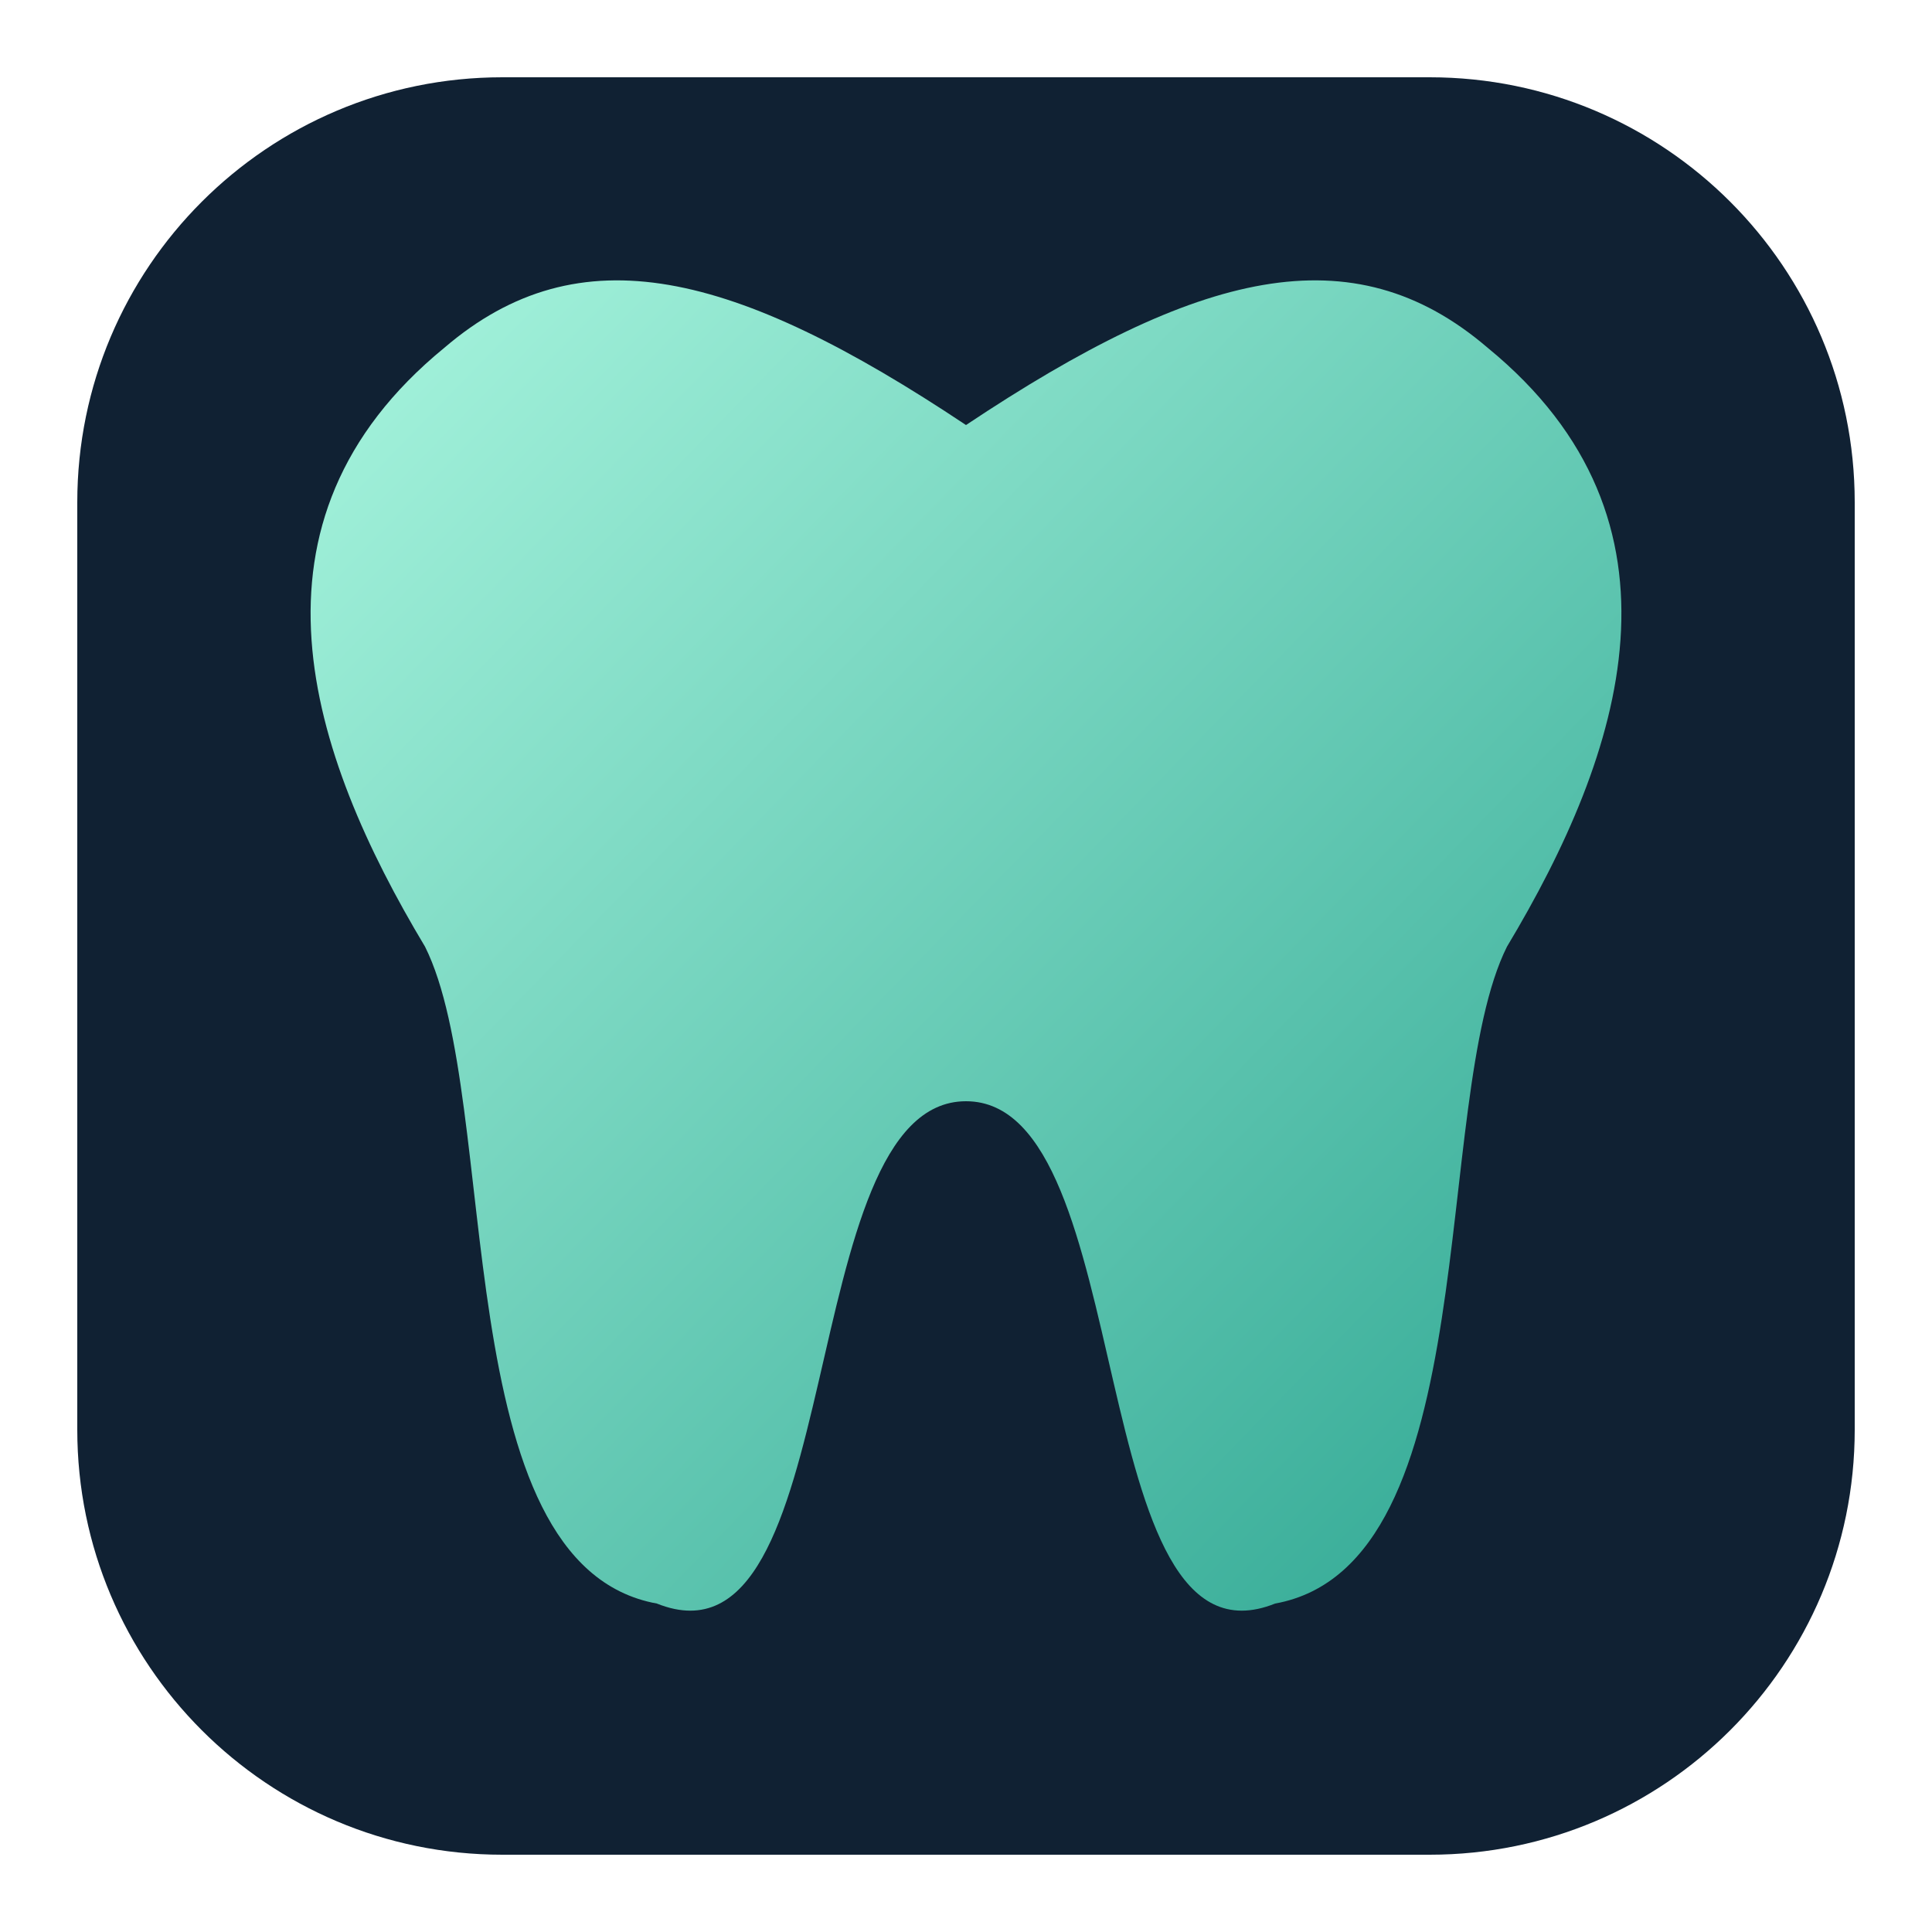
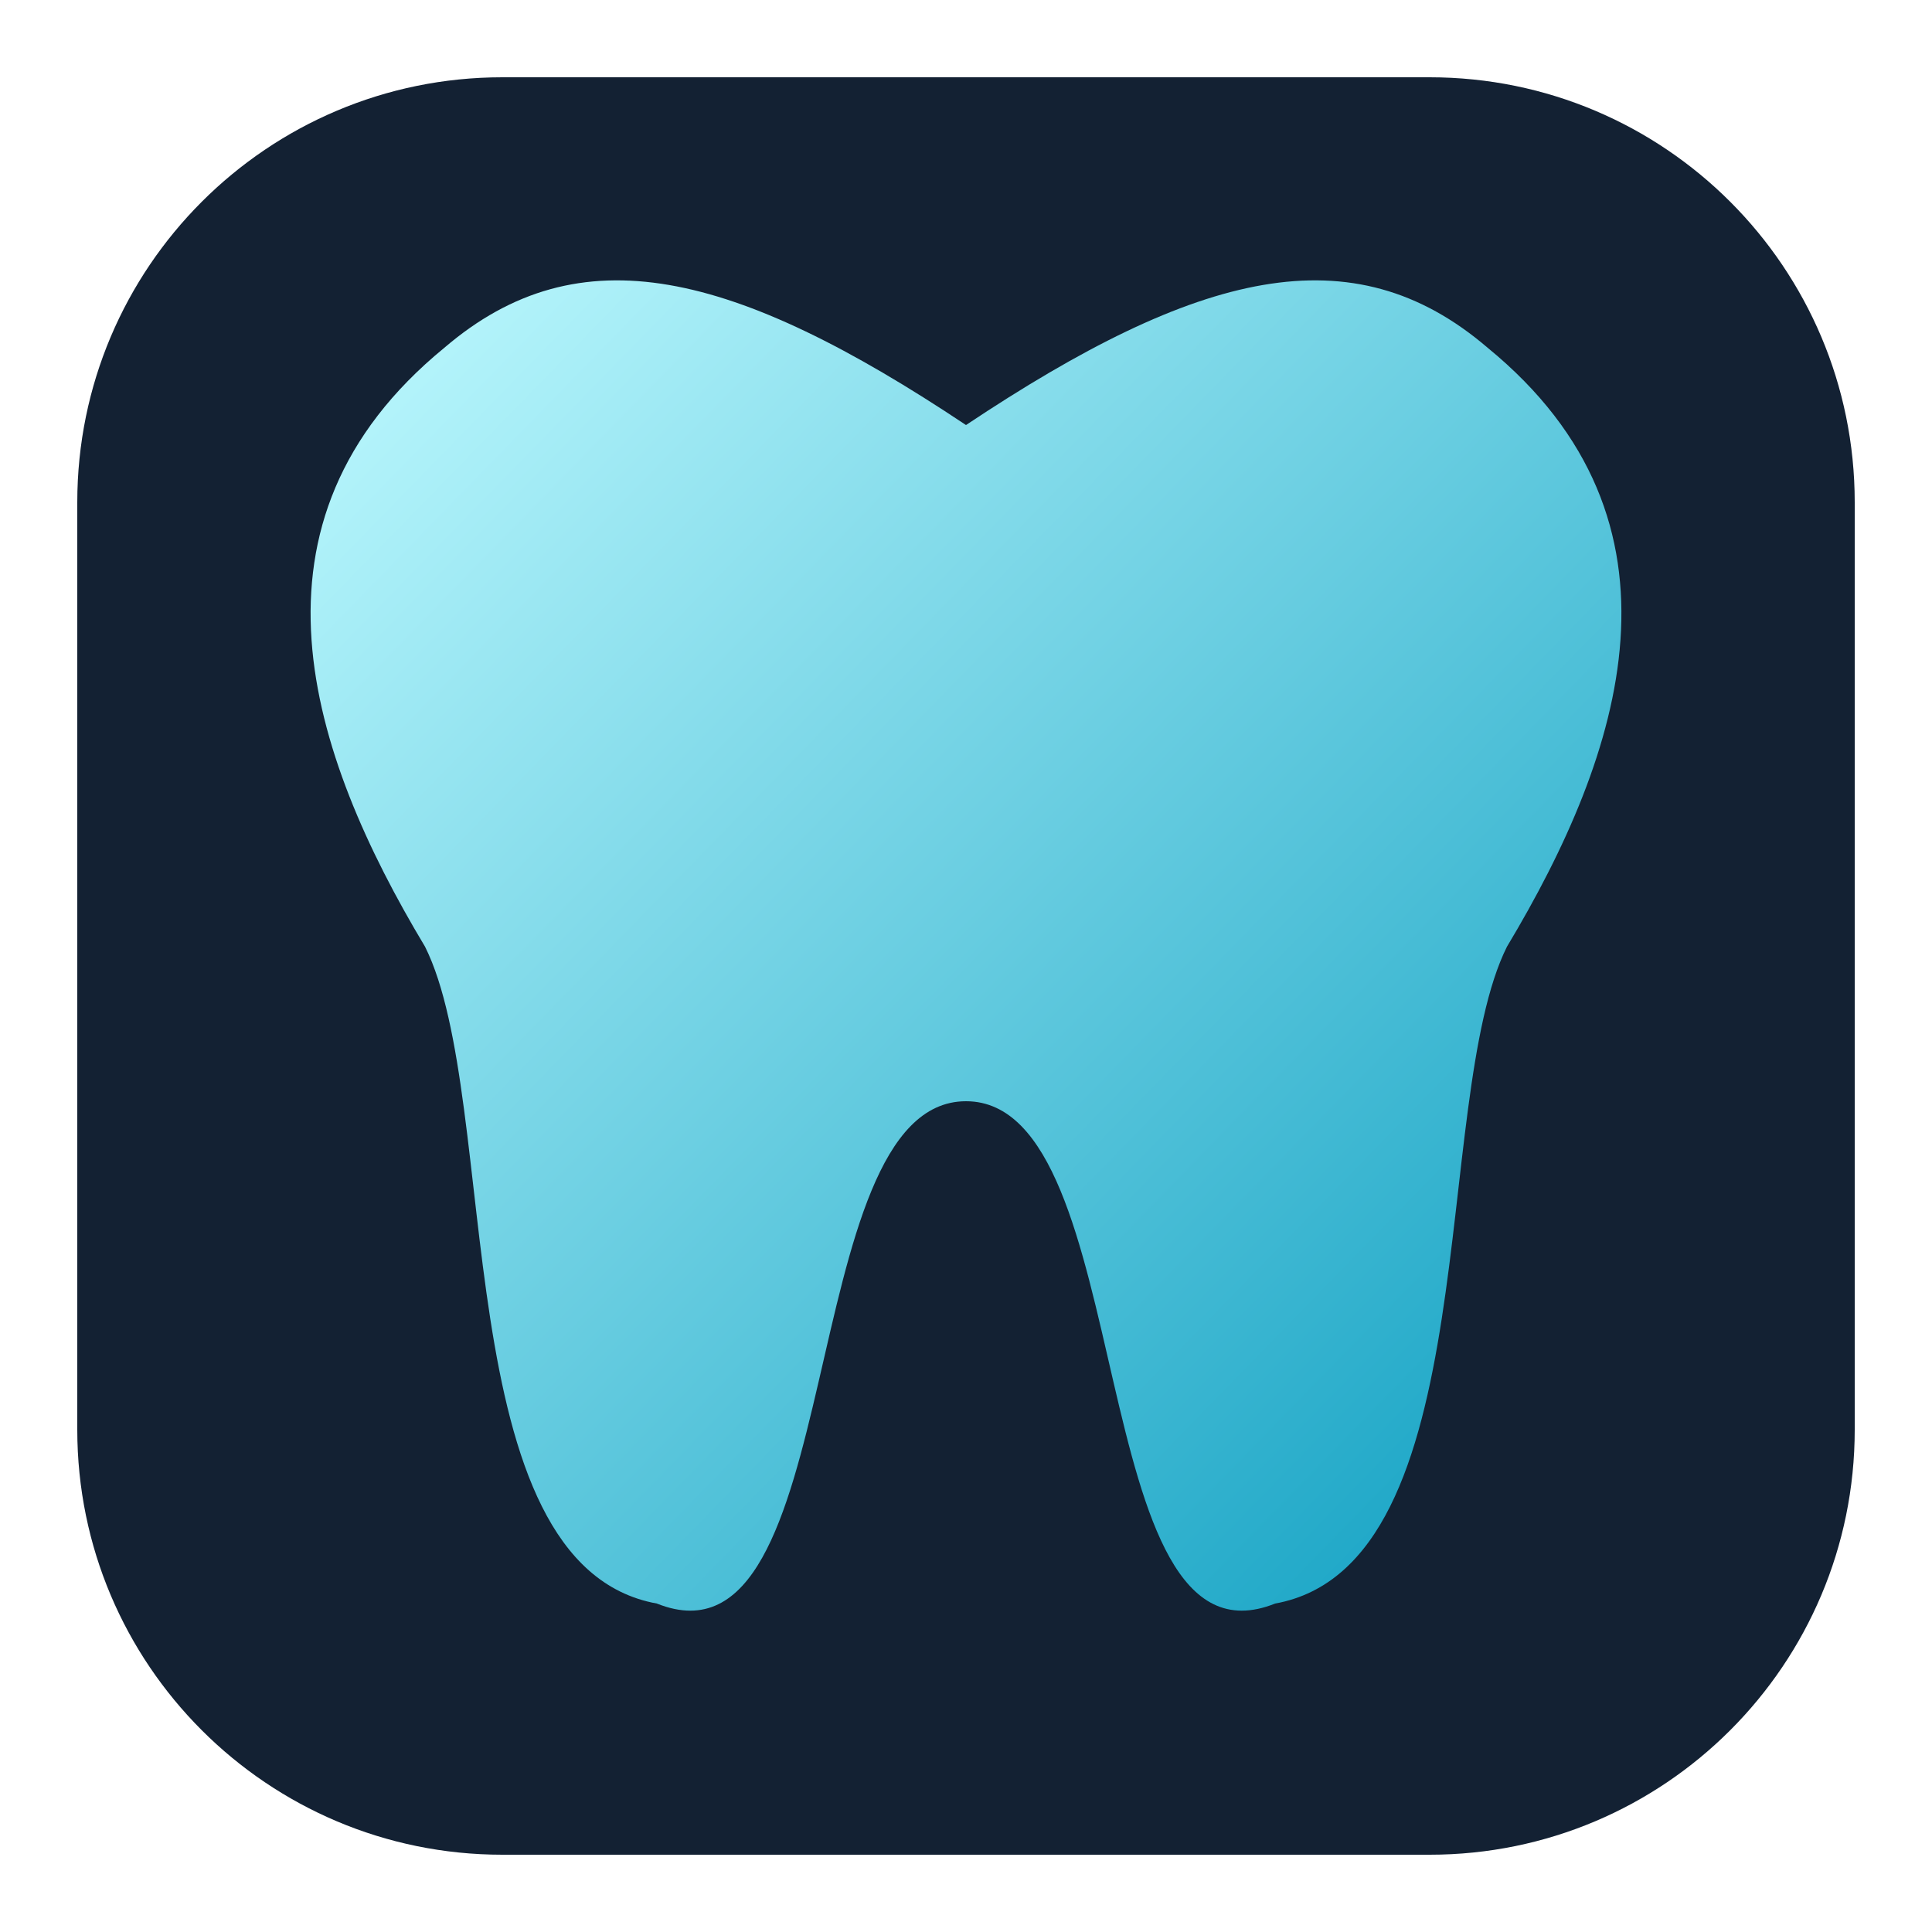
<svg xmlns="http://www.w3.org/2000/svg" viewBox="0 0 100 100">
  <defs>
    <linearGradient id="mint" x2="1" y2="1">
-       <stop stop-color="#a8f5de" />
-       <stop offset="1" stop-color="#2ea692" />
+       <stop stop-color="#c0faff" />
+       <stop offset="1" stop-color="#0c9ec1" />
    </linearGradient>
  </defs>
-   <rect x="4" y="4" width="92" height="92" rx="22" fill="#102133" />
+   <rect x="4" y="4" width="92" height="92" rx="22" fill="#132133" />
  <path fill="url(#mint)" d="M50 22 C38 14 30 12 23 18 C12 27 16 39 22 49 C26 57 23 81 34 83 C44 87 41 57 50 57 C59 57 56 87 66 83 C77 81 74 57 78 49 C84 39 88 27 77 18 C70 12 62 14 50 22Z" />
</svg>
